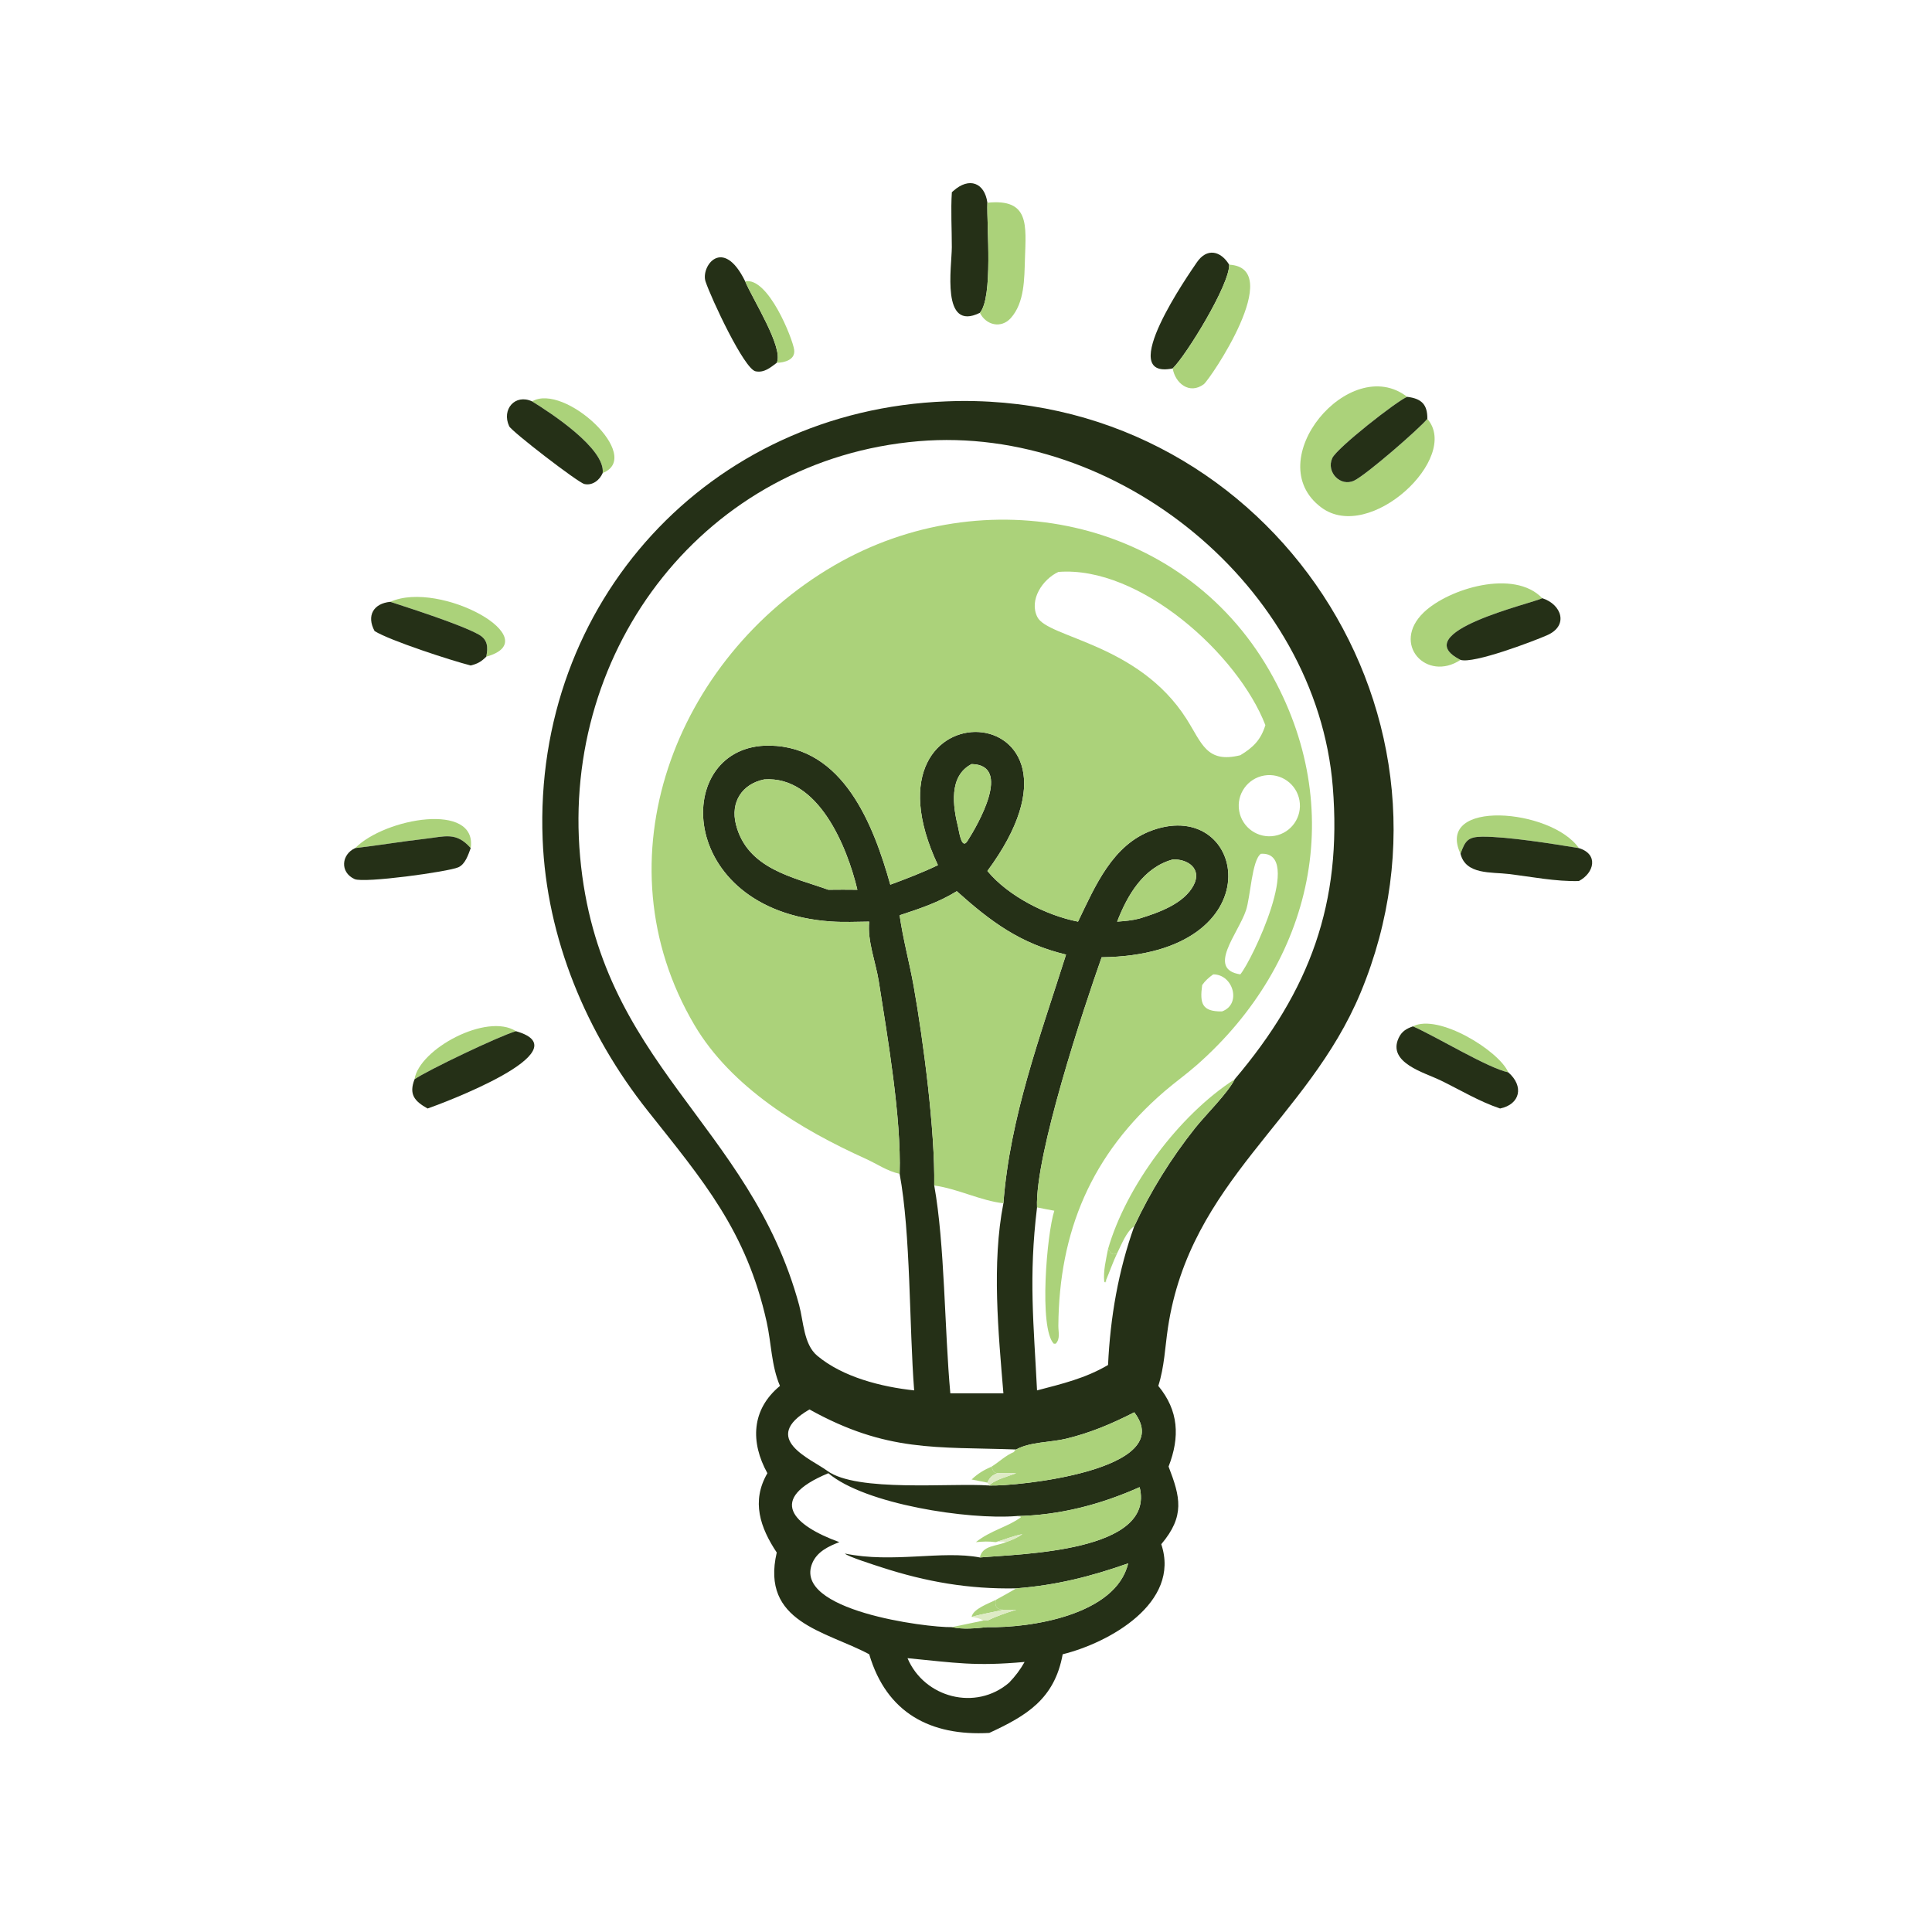
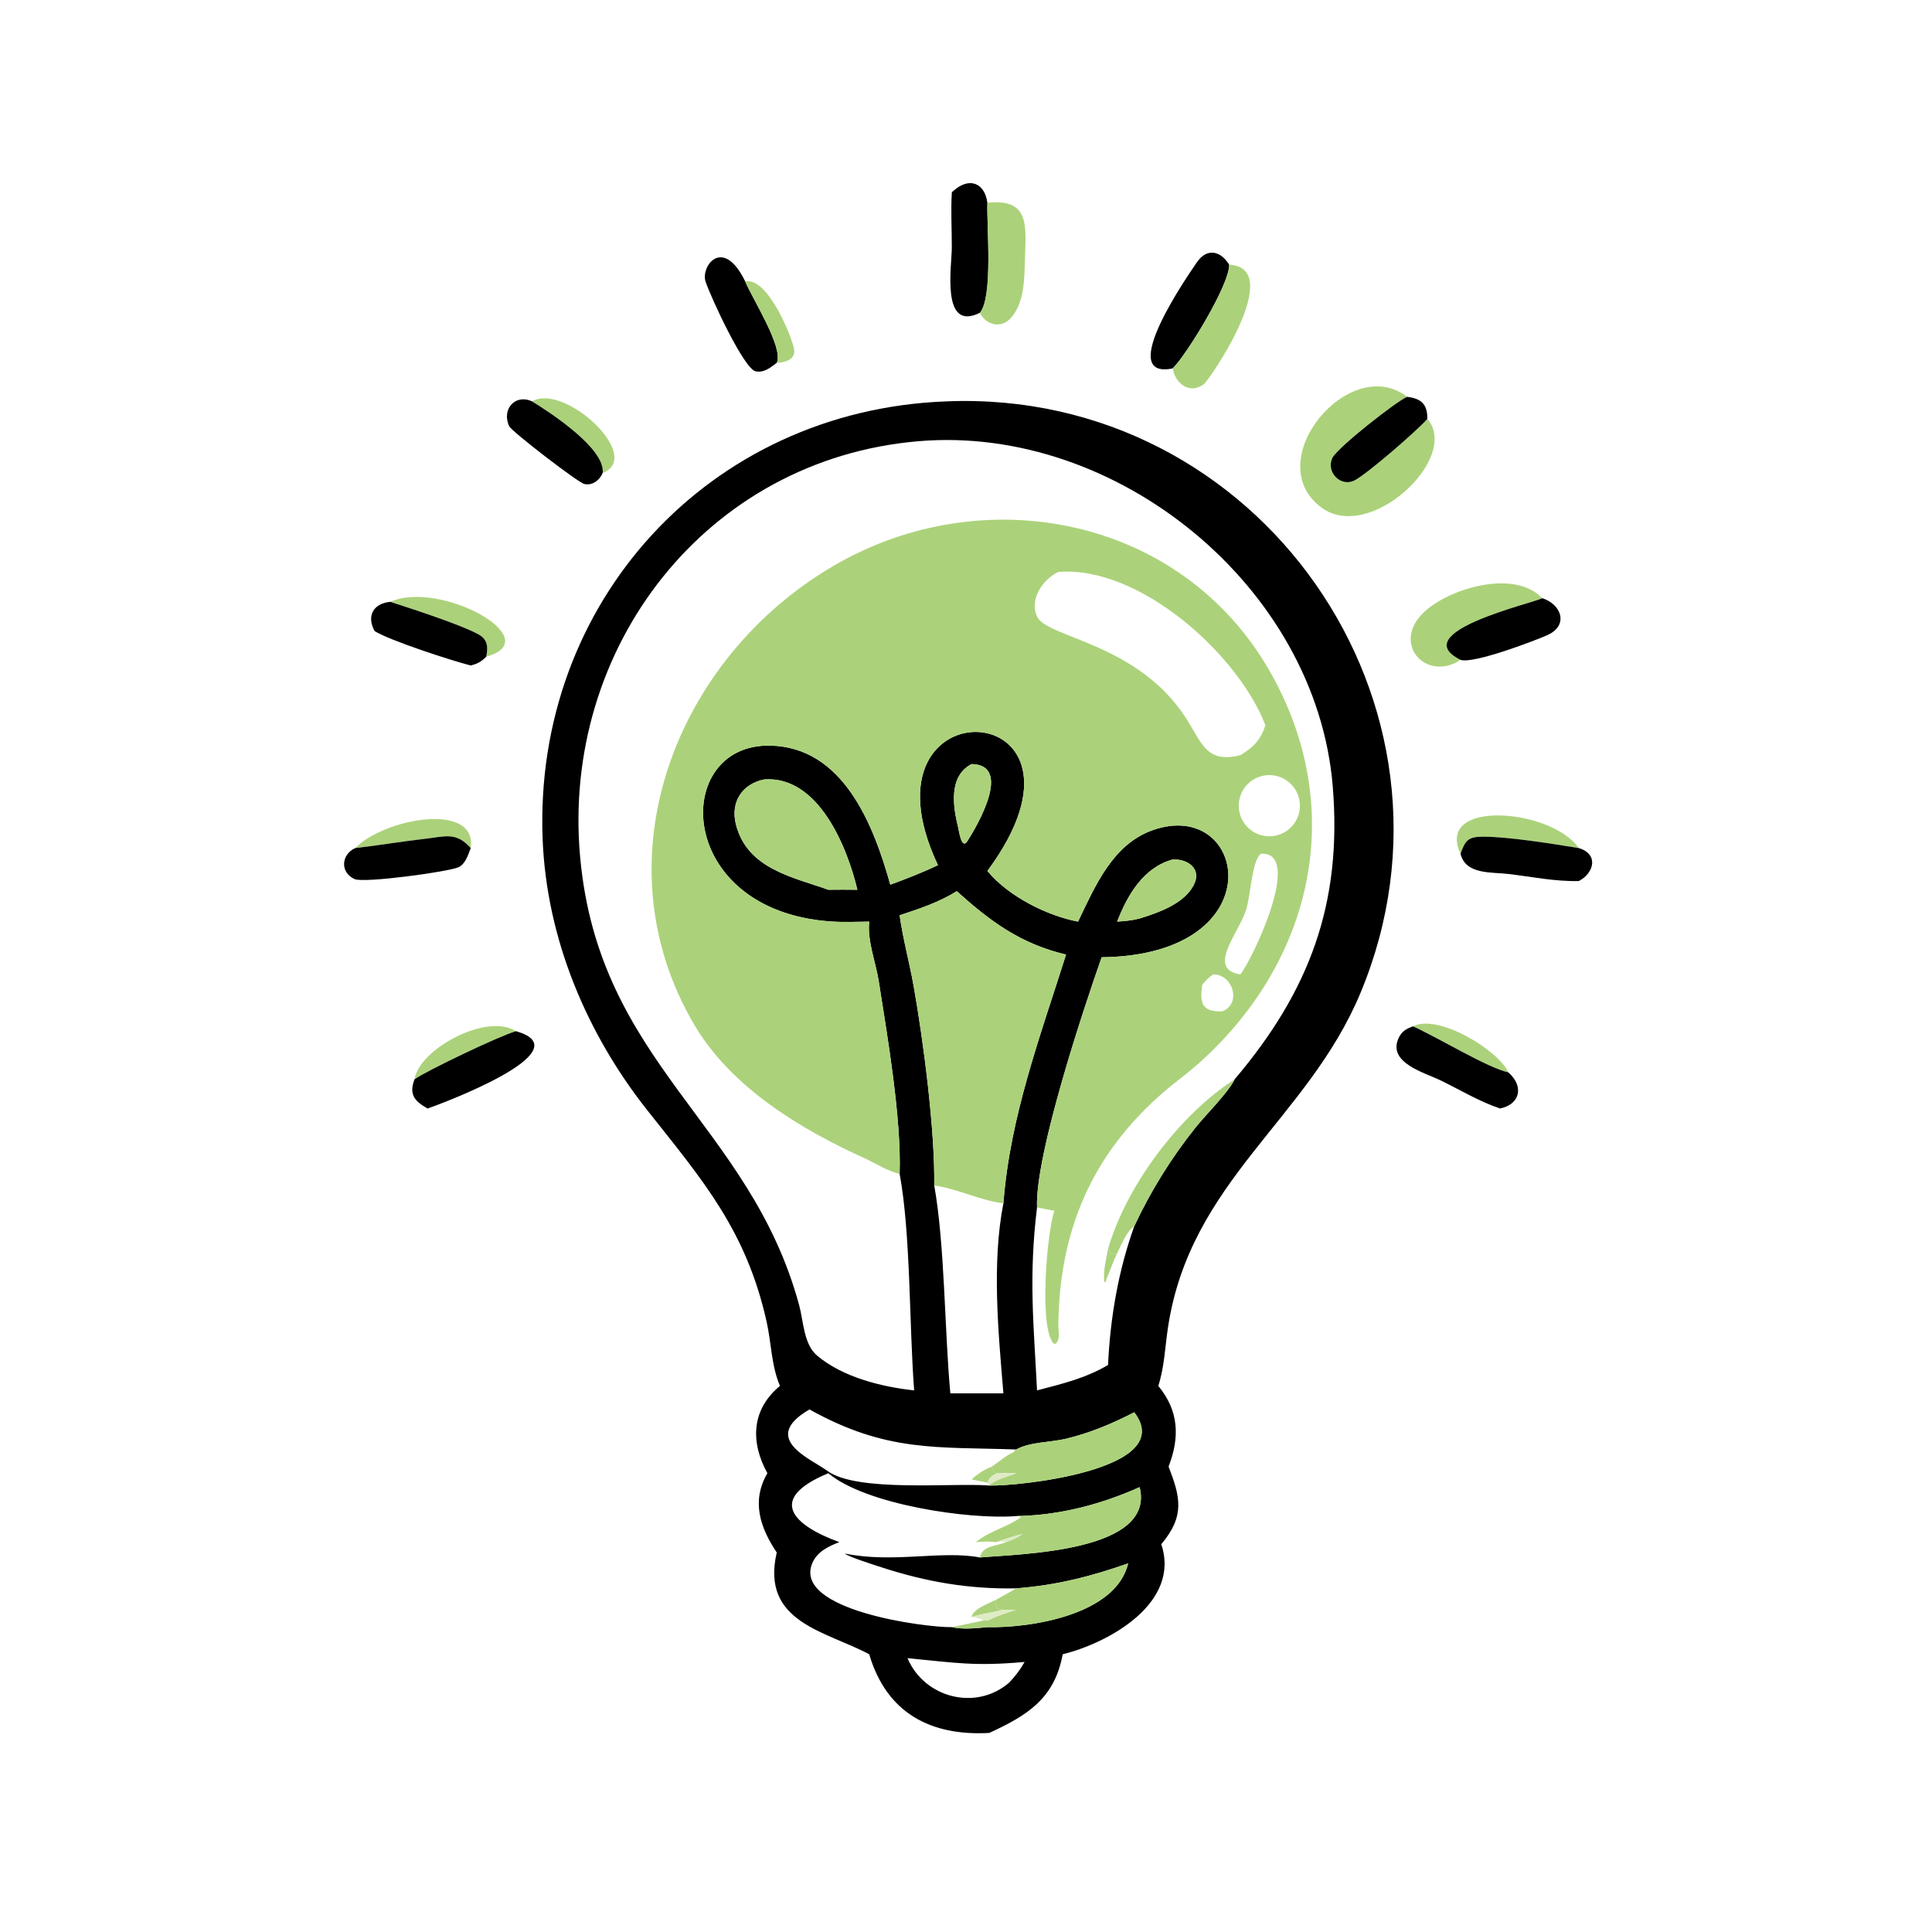
<svg xmlns="http://www.w3.org/2000/svg" width="300" height="300" viewBox="0 0 300 300" fill="none">
-   <path d="M147.803 29.853C147.832 29.827 147.86 29.801 147.889 29.775L148.034 29.647C150.499 27.436 152.897 28.375 153.322 31.48C153.205 35.147 154.229 46.173 152.154 48.574C146.079 51.576 147.793 41.426 147.798 38.387C147.803 35.564 147.621 32.664 147.803 29.853Z" fill="#253017" />
+   <path d="M147.803 29.853C147.832 29.827 147.86 29.801 147.889 29.775L148.034 29.647C150.499 27.436 152.897 28.375 153.322 31.48C153.205 35.147 154.229 46.173 152.154 48.574C146.079 51.576 147.793 41.426 147.798 38.387C147.803 35.564 147.621 32.664 147.803 29.853Z" fill="currentColor" />
  <path d="M153.322 31.48C159.887 30.804 159.325 34.934 159.152 40.231C159.053 43.248 159.111 46.991 156.947 49.4C155.465 51.048 153.117 50.513 152.155 48.574C154.229 46.173 153.205 35.147 153.322 31.48Z" fill="#ABD27A" />
-   <path d="M182.096 57.208C173.041 59.064 184.698 42.422 185.851 40.73C187.412 38.439 189.559 38.95 190.862 41.099C190.969 44.161 184.18 55.203 182.096 57.208Z" fill="#253017" />
-   <path d="M120.612 56.34C119.623 57.078 118.666 57.919 117.332 57.658C115.554 57.31 110.453 46.377 109.561 43.726C108.769 41.372 112.248 36.586 115.714 43.694C116.853 46.432 121.734 54.037 120.612 56.34Z" fill="#253017" />
+   <path d="M182.096 57.208C173.041 59.064 184.698 42.422 185.851 40.73C187.412 38.439 189.559 38.95 190.862 41.099C190.969 44.161 184.18 55.203 182.096 57.208Z" fill="currentColor" />
+   <path d="M120.612 56.34C119.623 57.078 118.666 57.919 117.332 57.658C115.554 57.31 110.453 46.377 109.561 43.726C108.769 41.372 112.248 36.586 115.714 43.694C116.853 46.432 121.734 54.037 120.612 56.34Z" fill="currentColor" />
  <path d="M190.862 41.099C199.716 41.567 187.839 58.988 186.919 59.666C184.681 61.316 182.481 59.493 182.096 57.208C184.18 55.203 190.969 44.161 190.862 41.099Z" fill="#ABD27A" />
  <path d="M115.714 43.694C119.29 42.961 123.097 52.635 123.318 54.312C123.524 55.88 121.822 56.3 120.612 56.34C121.734 54.037 116.853 46.432 115.714 43.694Z" fill="#ABD27A" />
  <path d="M218.501 61.62C216.882 62.281 207.606 69.544 206.876 71.133C205.885 73.291 208.152 75.662 210.289 74.62C212.185 73.696 220.213 66.723 221.637 65.043C226.864 71.041 212.704 84.412 205.171 78.799C195.465 71.568 209.607 54.733 218.501 61.62Z" fill="#ABD27A" />
  <path d="M82.62 62.326C87.63 59.382 100.042 70.905 93.585 73.447C94.011 69.677 85.592 64.152 82.62 62.326Z" fill="#ABD27A" />
-   <path d="M221.637 65.043C220.213 66.723 212.186 73.696 210.289 74.62C208.152 75.662 205.886 73.291 206.876 71.133C207.606 69.544 216.882 62.281 218.501 61.62C220.7 61.88 221.668 62.785 221.637 65.043Z" fill="#253017" />
-   <path d="M93.585 73.447C93.124 74.546 91.987 75.446 90.74 75.158C89.743 74.929 79.431 66.979 79.064 66.185C77.849 63.557 80 61.112 82.619 62.326C85.592 64.152 94.011 69.677 93.585 73.447Z" fill="#253017" />
-   <path d="M121.113 215.204C119.761 212.045 119.783 208.567 119.044 205.253C115.893 191.124 109.206 183.364 100.566 172.467C91.066 160.485 84.868 145.706 84.26 130.319C82.81 93.596 110.048 63.704 146.934 62.326C195.546 60.315 229.856 109.478 211.265 154.158C203.074 173.845 184.796 183.347 181.361 206.145C180.897 209.225 180.816 212.202 179.861 215.204C183.027 219.036 183.241 223.128 181.456 227.728C183.279 232.457 184.032 235.401 180.322 239.784C183.371 248.911 172.195 255.102 165.013 256.874C163.747 263.853 159.356 266.433 153.615 269.087C144.509 269.601 137.663 265.999 134.972 256.874C128.212 253.253 118.09 251.944 120.612 241.074C118.052 237.231 116.619 233.122 119.16 228.761C116.51 223.965 116.647 218.879 121.113 215.204ZM191.715 167.594C203.386 153.835 208.419 140.238 206.954 122.171C204.435 91.111 173.443 65.913 142.651 68.508C109.656 71.288 87.142 100.563 90.081 133.055C92.994 165.24 116.427 174.407 124.092 202.666C124.771 205.17 124.793 208.745 126.882 210.502C130.861 213.85 136.878 215.354 141.95 215.9C141.174 205.919 141.429 191.575 139.695 182.269C139.969 173.512 137.812 161.043 136.461 152.412C135.993 149.419 134.655 146.132 134.972 143.11C133.003 143.13 130.982 143.224 129.018 143.086C104.7 141.39 104.219 115.552 119.506 115.777C130.976 115.946 135.661 128.152 138.245 137.372C140.751 136.449 143.234 135.496 145.642 134.34C132.059 105.5 173.657 107.76 153.322 135.245C156.545 139.151 162.489 142.16 167.396 143.11C170.062 137.591 172.747 131.123 178.98 128.91C193.682 123.688 198.191 148.326 171.065 148.644C168.279 156.554 160.707 179.302 161.03 187.486C159.708 198.331 160.514 205.567 161.03 215.9C164.921 214.879 168.544 214.026 172.057 211.955C172.402 204.588 173.641 197.357 176.127 190.408C178.668 184.965 181.825 179.886 185.563 175.179C187.229 173.081 190.65 169.754 191.715 167.594ZM139.695 142.122C140.215 145.829 141.226 149.478 141.881 153.167C143.392 161.675 145.201 175.607 145.068 184.082C146.712 193.23 146.658 206.469 147.567 216.357H155.808C155.027 206.918 153.977 196.243 155.808 186.84C156.827 173.414 161.525 160.926 165.535 148.229C158.457 146.534 153.885 143.156 148.567 138.387C145.734 140.134 142.839 141.084 139.695 142.122ZM157.793 225.074C145.339 224.644 137.686 225.521 125.694 218.858C117.9 223.383 125.945 226.533 128.448 228.381C133.028 231.764 147.774 230.231 153.615 230.669C157.629 230.83 183.037 228.336 176.127 219.302C172.643 221.082 169.345 222.486 165.535 223.406C163.13 223.987 159.95 223.881 157.793 225.074ZM157.793 235.417C150.39 236.002 134.36 233.609 128.625 228.761C118.953 232.775 123.164 236.856 130.331 239.462C128.653 240.106 126.893 240.939 126.142 242.702C123.009 250.062 143.815 252.746 147.803 252.663C149.57 253.054 151.537 252.837 153.322 252.663C159.995 252.81 173.278 250.788 175.179 242.759C169.356 244.81 163.981 246.166 157.793 246.639C150.478 246.783 143.82 245.629 136.874 243.37C136.041 243.098 131.545 241.68 131.199 241.233C138.584 242.773 146.292 240.71 152.154 241.843C158.573 241.28 179.453 240.973 176.961 230.924C170.88 233.639 164.481 235.306 157.793 235.417ZM150.871 118.645C147.26 120.503 147.974 125.233 148.781 128.482C148.928 129.073 149.303 132.023 150.22 130.6C151.806 128.124 157.242 118.77 150.871 118.645ZM118.672 121.028C115.223 121.725 113.402 124.561 114.273 128.01C116.023 134.94 123.179 136.204 128.625 138.161C130.128 138.148 131.63 138.135 133.133 138.161C131.566 131.561 127.1 120.433 118.672 121.028ZM182.096 133.462C177.557 134.7 175.059 138.993 173.471 143.11C174.674 143.024 175.793 142.932 176.961 142.622C179.861 141.728 183.857 140.342 185.356 137.434C186.683 134.859 184.373 133.343 182.096 133.462ZM140.917 257.479C143.523 263.633 151.515 265.737 156.693 261.286C157.653 260.289 158.42 259.272 159.1 258.066C151.344 258.763 148.392 258.199 140.917 257.479Z" fill="#253017" />
+   <path d="M221.637 65.043C220.213 66.723 212.186 73.696 210.289 74.62C208.152 75.662 205.886 73.291 206.876 71.133C207.606 69.544 216.882 62.281 218.501 61.62C220.7 61.88 221.668 62.785 221.637 65.043Z" fill="currentColor" />
+   <path d="M93.585 73.447C93.124 74.546 91.987 75.446 90.74 75.158C89.743 74.929 79.431 66.979 79.064 66.185C77.849 63.557 80 61.112 82.619 62.326C85.592 64.152 94.011 69.677 93.585 73.447Z" fill="currentColor" />
+   <path d="M121.113 215.204C119.761 212.045 119.783 208.567 119.044 205.253C115.893 191.124 109.206 183.364 100.566 172.467C91.066 160.485 84.868 145.706 84.26 130.319C82.81 93.596 110.048 63.704 146.934 62.326C195.546 60.315 229.856 109.478 211.265 154.158C203.074 173.845 184.796 183.347 181.361 206.145C180.897 209.225 180.816 212.202 179.861 215.204C183.027 219.036 183.241 223.128 181.456 227.728C183.279 232.457 184.032 235.401 180.322 239.784C183.371 248.911 172.195 255.102 165.013 256.874C163.747 263.853 159.356 266.433 153.615 269.087C144.509 269.601 137.663 265.999 134.972 256.874C128.212 253.253 118.09 251.944 120.612 241.074C118.052 237.231 116.619 233.122 119.16 228.761C116.51 223.965 116.647 218.879 121.113 215.204ZM191.715 167.594C203.386 153.835 208.419 140.238 206.954 122.171C204.435 91.111 173.443 65.913 142.651 68.508C109.656 71.288 87.142 100.563 90.081 133.055C92.994 165.24 116.427 174.407 124.092 202.666C124.771 205.17 124.793 208.745 126.882 210.502C130.861 213.85 136.878 215.354 141.95 215.9C141.174 205.919 141.429 191.575 139.695 182.269C139.969 173.512 137.812 161.043 136.461 152.412C135.993 149.419 134.655 146.132 134.972 143.11C133.003 143.13 130.982 143.224 129.018 143.086C104.7 141.39 104.219 115.552 119.506 115.777C130.976 115.946 135.661 128.152 138.245 137.372C140.751 136.449 143.234 135.496 145.642 134.34C132.059 105.5 173.657 107.76 153.322 135.245C156.545 139.151 162.489 142.16 167.396 143.11C170.062 137.591 172.747 131.123 178.98 128.91C193.682 123.688 198.191 148.326 171.065 148.644C168.279 156.554 160.707 179.302 161.03 187.486C159.708 198.331 160.514 205.567 161.03 215.9C164.921 214.879 168.544 214.026 172.057 211.955C172.402 204.588 173.641 197.357 176.127 190.408C178.668 184.965 181.825 179.886 185.563 175.179C187.229 173.081 190.65 169.754 191.715 167.594ZM139.695 142.122C140.215 145.829 141.226 149.478 141.881 153.167C143.392 161.675 145.201 175.607 145.068 184.082C146.712 193.23 146.658 206.469 147.567 216.357H155.808C155.027 206.918 153.977 196.243 155.808 186.84C156.827 173.414 161.525 160.926 165.535 148.229C158.457 146.534 153.885 143.156 148.567 138.387C145.734 140.134 142.839 141.084 139.695 142.122ZM157.793 225.074C145.339 224.644 137.686 225.521 125.694 218.858C117.9 223.383 125.945 226.533 128.448 228.381C133.028 231.764 147.774 230.231 153.615 230.669C157.629 230.83 183.037 228.336 176.127 219.302C172.643 221.082 169.345 222.486 165.535 223.406C163.13 223.987 159.95 223.881 157.793 225.074ZM157.793 235.417C150.39 236.002 134.36 233.609 128.625 228.761C118.953 232.775 123.164 236.856 130.331 239.462C128.653 240.106 126.893 240.939 126.142 242.702C123.009 250.062 143.815 252.746 147.803 252.663C149.57 253.054 151.537 252.837 153.322 252.663C159.995 252.81 173.278 250.788 175.179 242.759C169.356 244.81 163.981 246.166 157.793 246.639C150.478 246.783 143.82 245.629 136.874 243.37C136.041 243.098 131.545 241.68 131.199 241.233C138.584 242.773 146.292 240.71 152.154 241.843C158.573 241.28 179.453 240.973 176.961 230.924C170.88 233.639 164.481 235.306 157.793 235.417ZM150.871 118.645C147.26 120.503 147.974 125.233 148.781 128.482C148.928 129.073 149.303 132.023 150.22 130.6C151.806 128.124 157.242 118.77 150.871 118.645ZM118.672 121.028C115.223 121.725 113.402 124.561 114.273 128.01C116.023 134.94 123.179 136.204 128.625 138.161C130.128 138.148 131.63 138.135 133.133 138.161C131.566 131.561 127.1 120.433 118.672 121.028ZM182.096 133.462C177.557 134.7 175.059 138.993 173.471 143.11C174.674 143.024 175.793 142.932 176.961 142.622C179.861 141.728 183.857 140.342 185.356 137.434C186.683 134.859 184.373 133.343 182.096 133.462ZM140.917 257.479C143.523 263.633 151.515 265.737 156.693 261.286C157.653 260.289 158.42 259.272 159.1 258.066C151.344 258.763 148.392 258.199 140.917 257.479Z" fill="currentColor" />
  <path d="M139.695 182.269C137.798 181.873 136.144 180.709 134.398 179.92C124.373 175.391 113.561 168.88 107.828 159.158C92.706 133.513 104.835 102.21 129.48 87.836C152.768 74.254 183.397 80.237 197.121 104.147C209.401 125.545 203.931 149.452 185.833 165.383C184.214 166.809 182.453 168.061 180.819 169.466C169.457 179.237 164.45 191.255 164.341 205.863C164.334 206.876 164.667 207.874 163.932 208.652L163.632 208.651C161.289 206.243 162.555 191.531 163.714 188.001C162.819 187.834 161.921 187.674 161.03 187.486C160.707 179.302 168.279 156.554 171.065 148.644C198.191 148.326 193.682 123.688 178.98 128.91C172.747 131.123 170.062 137.591 167.396 143.111C162.489 142.16 156.545 139.151 153.322 135.245C173.657 107.76 132.059 105.5 145.642 134.34C143.234 135.496 140.751 136.449 138.246 137.372C135.662 128.152 130.976 115.946 119.506 115.777C104.22 115.552 104.7 141.39 129.018 143.086C130.982 143.224 133.003 143.13 134.972 143.111C134.655 146.132 135.993 149.419 136.461 152.412C137.812 161.043 139.969 173.512 139.695 182.269ZM164.348 88.808C161.918 89.934 159.741 93.135 161.078 95.811C162.701 99.057 176.762 99.878 184.241 111.635C186.644 115.413 187.348 118.567 192.593 117.273C194.6 116.063 195.789 114.883 196.487 112.597C192.25 101.624 176.999 87.819 164.348 88.808ZM196.32 120.421C193.716 120.855 191.965 123.327 192.42 125.927C192.875 128.527 195.361 130.258 197.957 129.782C200.524 129.312 202.231 126.86 201.781 124.29C201.332 121.719 198.894 119.992 196.32 120.421ZM195.796 132.575C194.388 133.535 194.18 139.267 193.475 141.361C192.249 144.997 187.333 150.491 192.593 151.3C194.374 149.2 202.526 132.165 195.796 132.575ZM188.392 151.3C187.716 151.776 187.144 152.274 186.673 152.961C186.277 155.824 186.643 157.099 189.756 157.052C192.829 155.937 191.499 151.293 188.392 151.3Z" fill="#ABD27A" />
  <path d="M226.789 102.465C221.533 105.955 215.96 100.013 221.075 95.097C224.927 91.395 235.11 88.294 239.48 92.887C238.01 93.69 218.207 98.174 226.789 102.465Z" fill="#ABD27A" />
  <path d="M60.608 93.451C68.33 89.99 85.205 99.292 75.504 101.969C75.802 100.492 75.748 99.314 74.325 98.524C71.514 96.963 63.839 94.509 60.608 93.451Z" fill="#ABD27A" />
-   <path d="M239.48 92.887C242.476 93.832 243.644 97.138 240.241 98.636C238.076 99.589 228.782 103.112 226.789 102.465C218.207 98.174 238.01 93.69 239.48 92.887Z" fill="#253017" />
-   <path d="M58.169 97.995C56.876 95.616 57.982 93.701 60.608 93.451C63.839 94.509 71.514 96.963 74.325 98.524C75.748 99.314 75.802 100.492 75.505 101.97C74.73 102.748 74.159 103.068 73.092 103.337C69.982 102.543 60.58 99.479 58.169 97.995Z" fill="#253017" />
+   <path d="M239.48 92.887C242.476 93.832 243.644 97.138 240.241 98.636C238.076 99.589 228.782 103.112 226.789 102.465C218.207 98.174 238.01 93.69 239.48 92.887Z" fill="currentColor" />
+   <path d="M58.169 97.995C56.876 95.616 57.982 93.701 60.608 93.451C63.839 94.509 71.514 96.963 74.325 98.524C75.748 99.314 75.802 100.492 75.505 101.97C74.73 102.748 74.159 103.068 73.092 103.337C69.982 102.543 60.58 99.479 58.169 97.995Z" fill="currentColor" />
  <path d="M150.22 130.6C149.303 132.023 148.928 129.073 148.781 128.482C147.974 125.233 147.259 120.503 150.871 118.645C157.242 118.77 151.806 128.124 150.22 130.6Z" fill="#ABD27A" />
  <path d="M128.625 138.161C123.179 136.204 116.023 134.94 114.273 128.01C113.402 124.562 115.223 121.725 118.672 121.028C127.1 120.433 131.566 131.561 133.133 138.161C131.63 138.135 130.129 138.148 128.625 138.161Z" fill="#ABD27A" />
  <path d="M226.789 132.575C222.772 124.037 240.912 125.535 245.163 131.692C241.295 131.057 234.034 129.883 230.15 129.921C227.92 129.943 227.506 130.571 226.789 132.575Z" fill="#ABD27A" />
  <path d="M73.091 131.692C70.829 129.116 69.096 129.901 65.965 130.254C62.35 130.662 58.757 131.281 55.152 131.692C59.757 127.014 74.137 124.471 73.091 131.692Z" fill="#ABD27A" />
-   <path d="M55.152 131.692C58.757 131.28 62.35 130.662 65.965 130.254C69.096 129.901 70.829 129.116 73.092 131.692C72.711 132.715 72.256 134.195 71.164 134.675C69.591 135.369 56.523 137.171 55.059 136.503C52.732 135.44 53.017 132.661 55.152 131.692Z" fill="#253017" />
-   <path d="M245.163 131.692C248.285 132.64 247.531 135.577 245.163 136.808C241.594 136.901 237.803 136.144 234.25 135.712C231.589 135.388 227.596 135.86 226.789 132.575C227.506 130.571 227.92 129.943 230.15 129.921C234.034 129.883 241.295 131.057 245.163 131.692Z" fill="#253017" />
+   <path d="M55.152 131.692C58.757 131.28 62.35 130.662 65.965 130.254C69.096 129.901 70.829 129.116 73.092 131.692C72.711 132.715 72.256 134.195 71.164 134.675C69.591 135.369 56.523 137.171 55.059 136.503C52.732 135.44 53.017 132.661 55.152 131.692Z" fill="currentColor" />
+   <path d="M245.163 131.692C248.285 132.64 247.531 135.577 245.163 136.808C241.594 136.901 237.803 136.144 234.25 135.712C231.589 135.388 227.596 135.86 226.789 132.575C227.506 130.571 227.92 129.943 230.15 129.921C234.034 129.883 241.295 131.057 245.163 131.692Z" fill="currentColor" />
  <path d="M173.471 143.11C175.059 138.993 177.557 134.701 182.096 133.462C184.373 133.343 186.683 134.859 185.356 137.434C183.857 140.342 179.861 141.728 176.961 142.622C175.793 142.932 174.674 143.024 173.471 143.11Z" fill="#ABD27A" />
  <path d="M145.068 184.082C145.201 175.607 143.392 161.675 141.881 153.167C141.226 149.478 140.215 145.829 139.695 142.122C142.839 141.084 145.734 140.134 148.567 138.387C153.885 143.156 158.457 146.534 165.535 148.229C161.525 160.926 156.827 173.414 155.808 186.84C152.3 186.458 148.739 184.592 145.068 184.082Z" fill="#ABD27A" />
  <path d="M219.403 159.372C223.342 157.327 232.787 163.174 234.209 166.517C231.034 165.851 222.991 160.942 219.403 159.372Z" fill="#ABD27A" />
  <path d="M80.121 160.123C77.698 160.787 66.261 166.248 64.368 167.594C65.077 162.892 75.605 157.215 80.121 160.123Z" fill="#ABD27A" />
-   <path d="M232.934 172.128C229.668 171.033 226.695 169.216 223.607 167.719C221.225 166.565 215.42 165.028 217.168 161.208C217.648 160.161 218.354 159.74 219.403 159.372C222.991 160.942 231.034 165.851 234.209 166.517C236.68 168.667 236.058 171.483 232.934 172.128Z" fill="#253017" />
-   <path d="M64.368 167.594C66.261 166.248 77.698 160.787 80.121 160.123C90.777 163.151 68.258 171.502 66.395 172.128C64.341 170.979 63.472 169.936 64.368 167.594Z" fill="#253017" />
+   <path d="M232.934 172.128C229.668 171.033 226.695 169.216 223.607 167.719C221.225 166.565 215.42 165.028 217.168 161.208C217.648 160.161 218.354 159.74 219.403 159.372C222.991 160.942 231.034 165.851 234.209 166.517C236.68 168.667 236.058 171.483 232.934 172.128Z" fill="currentColor" />
+   <path d="M64.368 167.594C66.261 166.248 77.698 160.787 80.121 160.123C90.777 163.151 68.258 171.502 66.395 172.128C64.341 170.979 63.472 169.936 64.368 167.594Z" fill="currentColor" />
  <path d="M172.057 193.941C174.866 184.185 183.075 173.157 191.715 167.594C190.65 169.754 187.229 173.081 185.563 175.179C181.825 179.886 178.668 184.965 176.127 190.409C174.883 191.233 174.129 193.308 173.471 194.605C172.659 194.993 172.526 194.603 172.057 193.941Z" fill="#ABD27A" />
  <path d="M173.471 194.605C172.812 195.982 172.329 197.416 171.729 198.817L171.786 198.983L171.694 198.981L171.614 199.154L171.468 199.013C171.291 197.335 171.751 195.586 172.057 193.941C172.526 194.603 172.659 194.993 173.471 194.605Z" fill="#ABD27A" />
  <path d="M157.793 225.074C159.95 223.881 163.13 223.987 165.535 223.406C169.345 222.486 172.643 221.082 176.127 219.302C183.037 228.336 157.63 230.83 153.615 230.669C154.488 229.717 156.59 229.251 157.793 228.761C156.799 228.713 155.831 228.714 154.838 228.761C154.205 228.663 154.156 228.279 153.984 227.728C155.173 226.992 156.189 225.961 157.51 225.441L157.411 225.561L157.591 225.155L157.773 225.161L157.837 225.076L157.836 225.166L157.779 225.186L157.793 225.074Z" fill="#ABD27A" />
  <path d="M150.871 229.735C151.839 228.811 152.768 228.264 153.984 227.728C154.156 228.279 154.205 228.663 154.838 228.761C153.986 229.142 153.714 229.373 153.322 230.223L150.871 229.735Z" fill="#ABD27A" />
  <path d="M154.838 228.761C155.831 228.714 156.799 228.713 157.793 228.761C156.59 229.252 154.488 229.717 153.615 230.669L153.322 230.223C153.714 229.373 153.986 229.142 154.838 228.761Z" fill="#DEEBC5" />
  <path d="M157.793 235.417C164.481 235.306 170.88 233.639 176.961 230.924C179.453 240.973 158.573 241.28 152.155 241.843C152.535 239.94 154.756 240.114 156.197 239.462C157.101 239.157 157.976 238.774 158.759 238.226C157.342 238.482 156 239.064 154.615 239.462C153.56 239.318 152.588 239.363 151.535 239.462C153.873 237.601 156.542 237.089 158.524 235.597L158.462 235.495L157.793 235.417Z" fill="#ABD27A" />
  <path d="M154.615 239.462C155.999 239.064 157.342 238.482 158.759 238.226C157.976 238.774 157.101 239.157 156.197 239.462C155.736 239.277 155.107 239.414 154.615 239.462Z" fill="#DEEBC5" />
  <path d="M157.793 246.639C163.981 246.167 169.356 244.81 175.179 242.759C173.278 250.788 159.995 252.81 153.322 252.663C151.537 252.837 149.57 253.054 147.803 252.663L152.685 251.642H153.322C154.778 250.934 156.251 250.441 157.793 249.959H155.808C154.765 249.973 154.428 249.42 154.615 248.439C155.673 247.838 156.755 247.275 157.793 246.639Z" fill="#ABD27A" />
  <path d="M150.871 251.078C151.075 249.826 153.601 248.951 154.615 248.439C154.429 249.42 154.765 249.973 155.808 249.959C154.19 250.352 152.453 250.612 150.871 251.078Z" fill="#ABD27A" />
  <path d="M155.808 249.958H157.793C156.251 250.441 154.778 250.933 153.322 251.641H152.685C152.128 251.265 151.518 251.197 150.871 251.078C152.453 250.612 154.19 250.352 155.808 249.958Z" fill="#DEEBC5" />
</svg>
